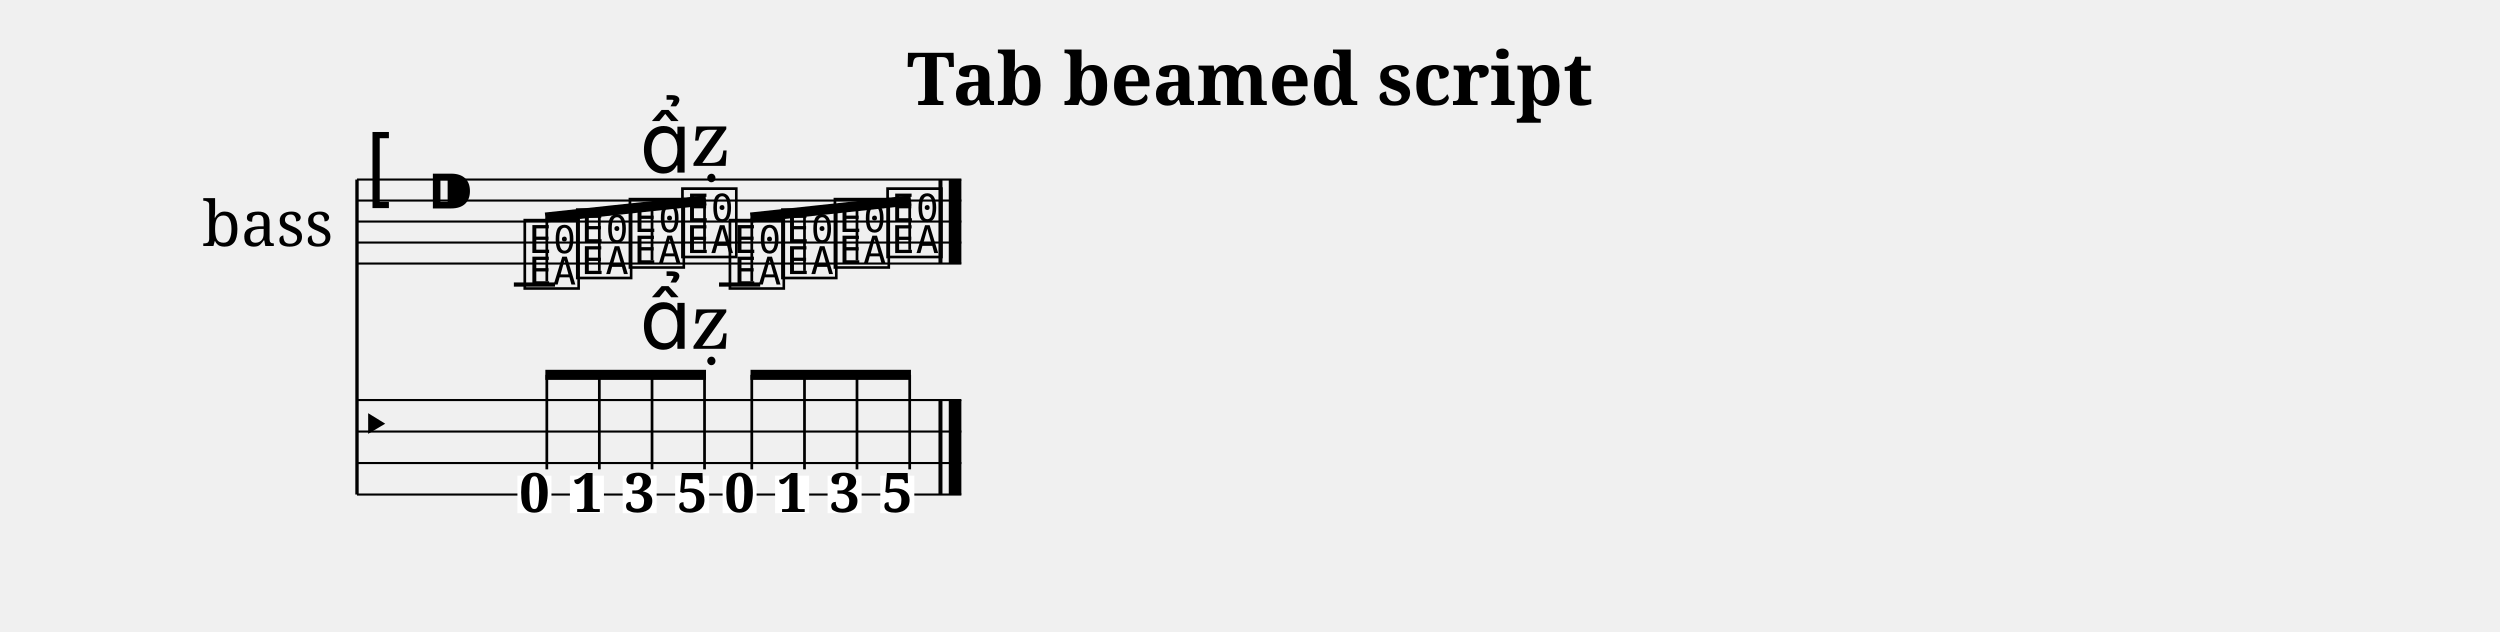
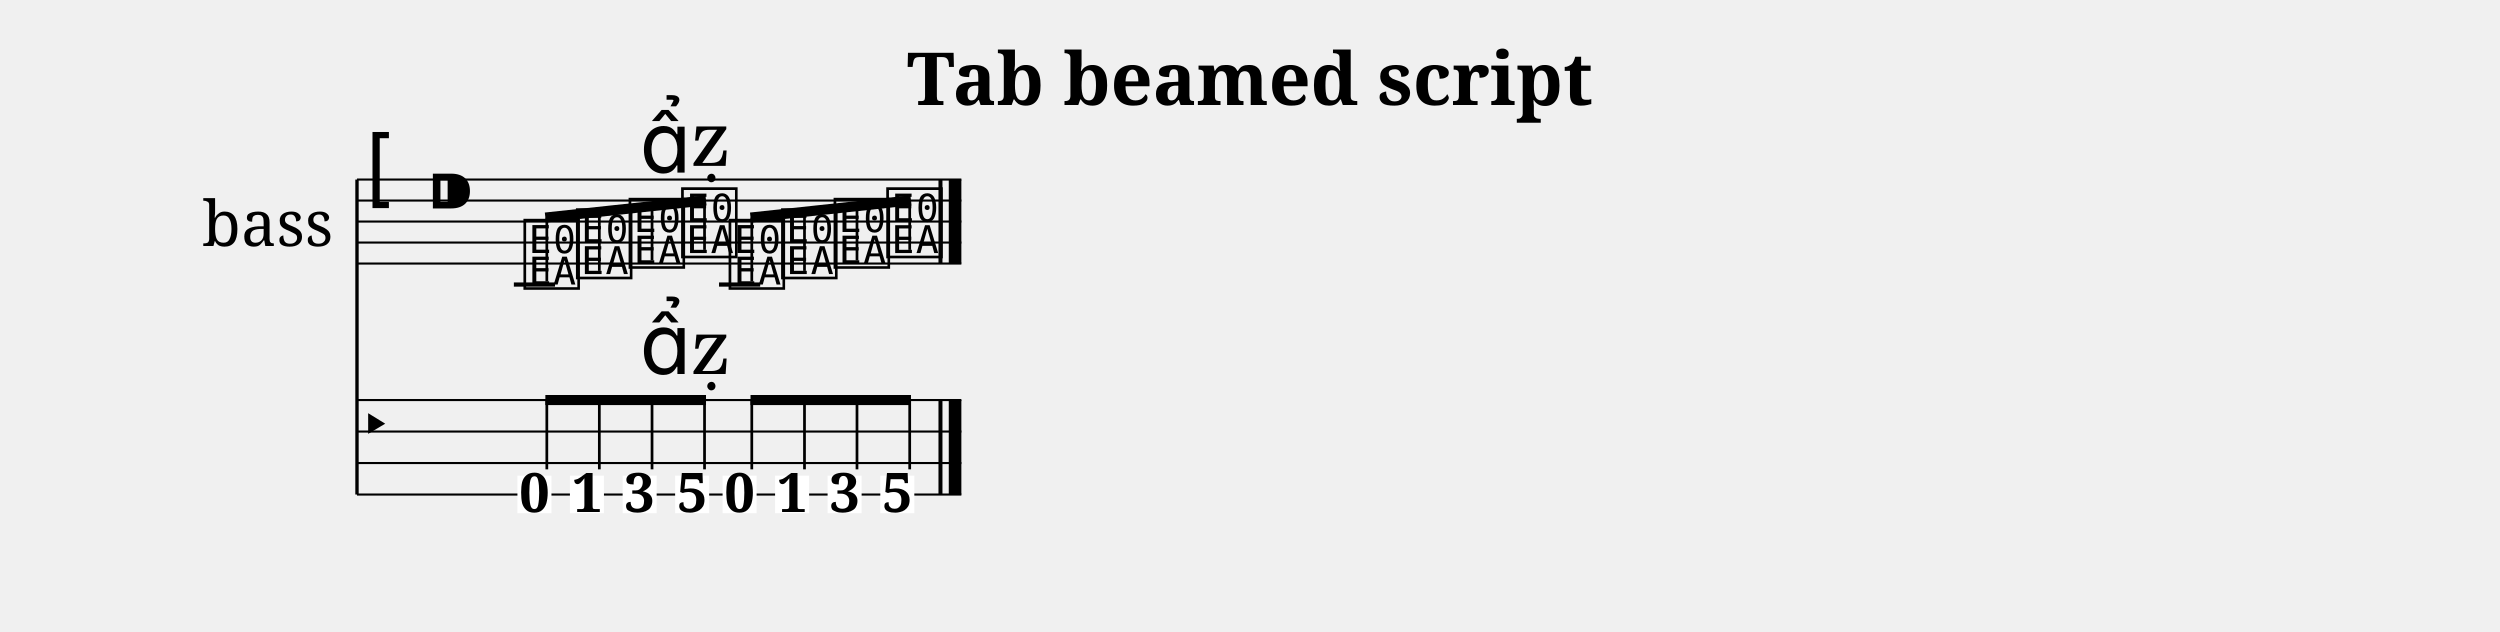
<svg xmlns="http://www.w3.org/2000/svg" width="1190.5" height="300.5" viewBox="0 0 119.05 30.05">
  <style>
  @font-face { font-family: 'Emmentaler'; src: local('Emmentaler'); }
  .music { font-family: 'Emmentaler', serif; }
</style>
  <text x="59.52" y="5.00" font-size="3.49" font-family="serif" font-weight="bold" text-anchor="middle" data-pos="293">Tab beamed script</text>
  <g transform="translate(8.50,0.00) scale(1,1)">
    <text x="4.25" y="10.55" font-size="3.00" font-family="serif" text-anchor="middle" dominant-baseline="central">bass</text>
    <line x1="8.50" y1="8.55" x2="8.50" y2="23.55" stroke="#000000" stroke-width="0.160" />
    <line x1="8.50" y1="8.55" x2="37.28" y2="8.55" stroke="#000000" stroke-width="0.100" />
    <line x1="8.50" y1="9.55" x2="37.28" y2="9.55" stroke="#000000" stroke-width="0.100" />
    <line x1="8.50" y1="10.55" x2="37.28" y2="10.55" stroke="#000000" stroke-width="0.100" />
    <line x1="8.50" y1="11.55" x2="37.28" y2="11.55" stroke="#000000" stroke-width="0.100" />
    <line x1="8.50" y1="12.55" x2="37.28" y2="12.55" stroke="#000000" stroke-width="0.100" />
    <text class="music" x="8.80" y="9.55" font-size="4.00"></text>
    <text class="music" x="11.80" y="10.55" font-size="4.00" data-pos="313"></text>
    <line x1="15.97" y1="13.55" x2="17.93" y2="13.55" stroke="#000000" stroke-width="0.200" />
    <line x1="25.74" y1="13.55" x2="27.70" y2="13.55" stroke="#000000" stroke-width="0.200" />
    <text class="music" x="16.30" y="13.55" font-size="4.00" data-pos="376"></text>
    <text class="music" x="18.80" y="13.05" font-size="4.00" data-pos="380"></text>
    <text class="music" x="21.31" y="12.55" font-size="4.00" data-pos="382"></text>
    <text class="music" x="23.81" y="12.05" font-size="4.00" data-pos="392"></text>
    <text class="music" x="26.07" y="13.55" font-size="4.00" data-pos="404"></text>
    <text class="music" x="28.57" y="13.05" font-size="4.00" data-pos="406"></text>
    <text class="music" x="31.07" y="12.55" font-size="4.00" data-pos="408"></text>
    <text class="music" x="33.58" y="12.05" font-size="4.00" data-pos="410"></text>
    <rect x="36.19" y="8.55" width="0.19" height="4.00" fill="#000000" />
    <rect x="36.68" y="8.55" width="0.60" height="4.00" fill="#000000" />
    <line x1="8.50" y1="19.05" x2="37.28" y2="19.05" stroke="#000000" stroke-width="0.100" />
    <line x1="8.50" y1="20.55" x2="37.28" y2="20.55" stroke="#000000" stroke-width="0.100" />
    <line x1="8.50" y1="22.05" x2="37.28" y2="22.05" stroke="#000000" stroke-width="0.100" />
    <line x1="8.50" y1="23.55" x2="37.28" y2="23.55" stroke="#000000" stroke-width="0.100" />
    <text class="music" x="8.50" y="21.30" font-size="3.11"></text>
    <rect x="36.19" y="19.05" width="0.19" height="4.50" fill="#000000" />
    <rect x="36.68" y="19.05" width="0.60" height="4.50" fill="#000000" />
    <rect x="16.14" y="22.65" width="1.62" height="1.79" fill="#FFFFFF" data-pos="376" />
    <text x="16.95" y="24.38" font-size="2.60" font-family="serif" font-weight="bold" text-anchor="middle" fill="#000000" data-pos="376">0</text>
    <rect x="18.64" y="22.65" width="1.62" height="1.79" fill="#FFFFFF" data-pos="380" />
    <text x="19.46" y="24.38" font-size="2.60" font-family="serif" font-weight="bold" text-anchor="middle" fill="#000000" data-pos="380">1</text>
    <rect x="21.15" y="22.65" width="1.62" height="1.79" fill="#FFFFFF" data-pos="382" />
    <text x="21.96" y="24.38" font-size="2.60" font-family="serif" font-weight="bold" text-anchor="middle" fill="#000000" data-pos="382">3</text>
    <rect x="23.65" y="22.65" width="1.62" height="1.79" fill="#FFFFFF" data-pos="392" />
    <text x="24.46" y="24.38" font-size="2.60" font-family="serif" font-weight="bold" text-anchor="middle" fill="#000000" data-pos="392">5</text>
    <rect x="25.91" y="22.65" width="1.62" height="1.79" fill="#FFFFFF" data-pos="404" />
    <text x="26.72" y="24.38" font-size="2.60" font-family="serif" font-weight="bold" text-anchor="middle" fill="#000000" data-pos="404">0</text>
    <rect x="28.41" y="22.65" width="1.62" height="1.79" fill="#FFFFFF" data-pos="406" />
    <text x="29.22" y="24.38" font-size="2.60" font-family="serif" font-weight="bold" text-anchor="middle" fill="#000000" data-pos="406">1</text>
    <rect x="30.91" y="22.65" width="1.62" height="1.79" fill="#FFFFFF" data-pos="408" />
    <text x="31.73" y="24.38" font-size="2.60" font-family="serif" font-weight="bold" text-anchor="middle" fill="#000000" data-pos="408">3</text>
    <rect x="33.42" y="22.65" width="1.62" height="1.79" fill="#FFFFFF" data-pos="410" />
    <text x="34.23" y="24.38" font-size="2.60" font-family="serif" font-weight="bold" text-anchor="middle" fill="#000000" data-pos="410">5</text>
    <line x1="17.47" y1="10.36" x2="25.12" y2="9.54" stroke="#000000" stroke-width="0.480" />
    <line x1="17.54" y1="13.40" x2="17.54" y2="10.36" stroke="#000000" stroke-width="0.130" />
    <line x1="20.04" y1="12.90" x2="20.04" y2="10.09" stroke="#000000" stroke-width="0.130" />
    <line x1="22.55" y1="12.40" x2="22.55" y2="9.82" stroke="#000000" stroke-width="0.130" />
    <line x1="25.05" y1="11.90" x2="25.05" y2="9.55" stroke="#000000" stroke-width="0.130" />
    <line x1="27.24" y1="10.36" x2="34.88" y2="9.54" stroke="#000000" stroke-width="0.480" />
    <line x1="27.30" y1="13.40" x2="27.30" y2="10.36" stroke="#000000" stroke-width="0.130" />
    <line x1="29.81" y1="12.90" x2="29.81" y2="10.09" stroke="#000000" stroke-width="0.130" />
    <line x1="32.31" y1="12.40" x2="32.31" y2="9.82" stroke="#000000" stroke-width="0.130" />
    <line x1="34.82" y1="11.90" x2="34.82" y2="9.55" stroke="#000000" stroke-width="0.130" />
-     <line x1="17.47" y1="17.85" x2="25.12" y2="17.85" stroke="#000000" stroke-width="0.480" />
-     <line x1="17.54" y1="22.35" x2="17.54" y2="17.85" stroke="#000000" stroke-width="0.130" />
-     <line x1="20.04" y1="22.35" x2="20.04" y2="17.85" stroke="#000000" stroke-width="0.130" />
-     <line x1="22.55" y1="22.35" x2="22.55" y2="17.85" stroke="#000000" stroke-width="0.130" />
-     <line x1="25.05" y1="22.35" x2="25.05" y2="17.85" stroke="#000000" stroke-width="0.130" />
-     <line x1="27.24" y1="17.85" x2="34.88" y2="17.85" stroke="#000000" stroke-width="0.480" />
-     <line x1="27.30" y1="22.35" x2="27.30" y2="17.85" stroke="#000000" stroke-width="0.130" />
-     <line x1="29.81" y1="22.35" x2="29.81" y2="17.85" stroke="#000000" stroke-width="0.130" />
-     <line x1="32.31" y1="22.35" x2="32.31" y2="17.85" stroke="#000000" stroke-width="0.130" />
-     <line x1="34.82" y1="22.35" x2="34.82" y2="17.85" stroke="#000000" stroke-width="0.130" />
+     <line x1="17.47" y1="19.05" x2="25.12" y2="19.05" stroke="#000000" stroke-width="0.480" />
+     <line x1="17.54" y1="22.35" x2="17.54" y2="19.05" stroke="#000000" stroke-width="0.130" />
+     <line x1="20.04" y1="22.35" x2="20.04" y2="19.05" stroke="#000000" stroke-width="0.130" />
+     <line x1="22.55" y1="22.35" x2="22.55" y2="19.05" stroke="#000000" stroke-width="0.130" />
+     <line x1="25.05" y1="22.35" x2="25.05" y2="19.05" stroke="#000000" stroke-width="0.130" />
+     <line x1="27.24" y1="19.05" x2="34.88" y2="19.05" stroke="#000000" stroke-width="0.480" />
+     <line x1="27.30" y1="22.35" x2="27.30" y2="19.05" stroke="#000000" stroke-width="0.130" />
+     <line x1="29.81" y1="22.35" x2="29.81" y2="19.05" stroke="#000000" stroke-width="0.130" />
+     <line x1="32.31" y1="22.35" x2="32.31" y2="19.05" stroke="#000000" stroke-width="0.130" />
+     <line x1="34.82" y1="22.35" x2="34.82" y2="19.05" stroke="#000000" stroke-width="0.130" />
    <text class="music" x="21.96" y="8.22" font-size="4.00" data-pos="383"></text>
    <text class="music" x="24.46" y="7.90" font-size="4.00" data-pos="393"></text>
-     <text class="music" x="21.96" y="16.61" font-size="4.00" data-pos="383"></text>
-     <text class="music" x="24.46" y="16.61" font-size="4.00" data-pos="393"></text>
+     <text class="music" x="21.96" y="17.81" font-size="4.00" data-pos="383"></text>
+     <text class="music" x="24.46" y="17.81" font-size="4.00" data-pos="393"></text>
  </g>
</svg>
